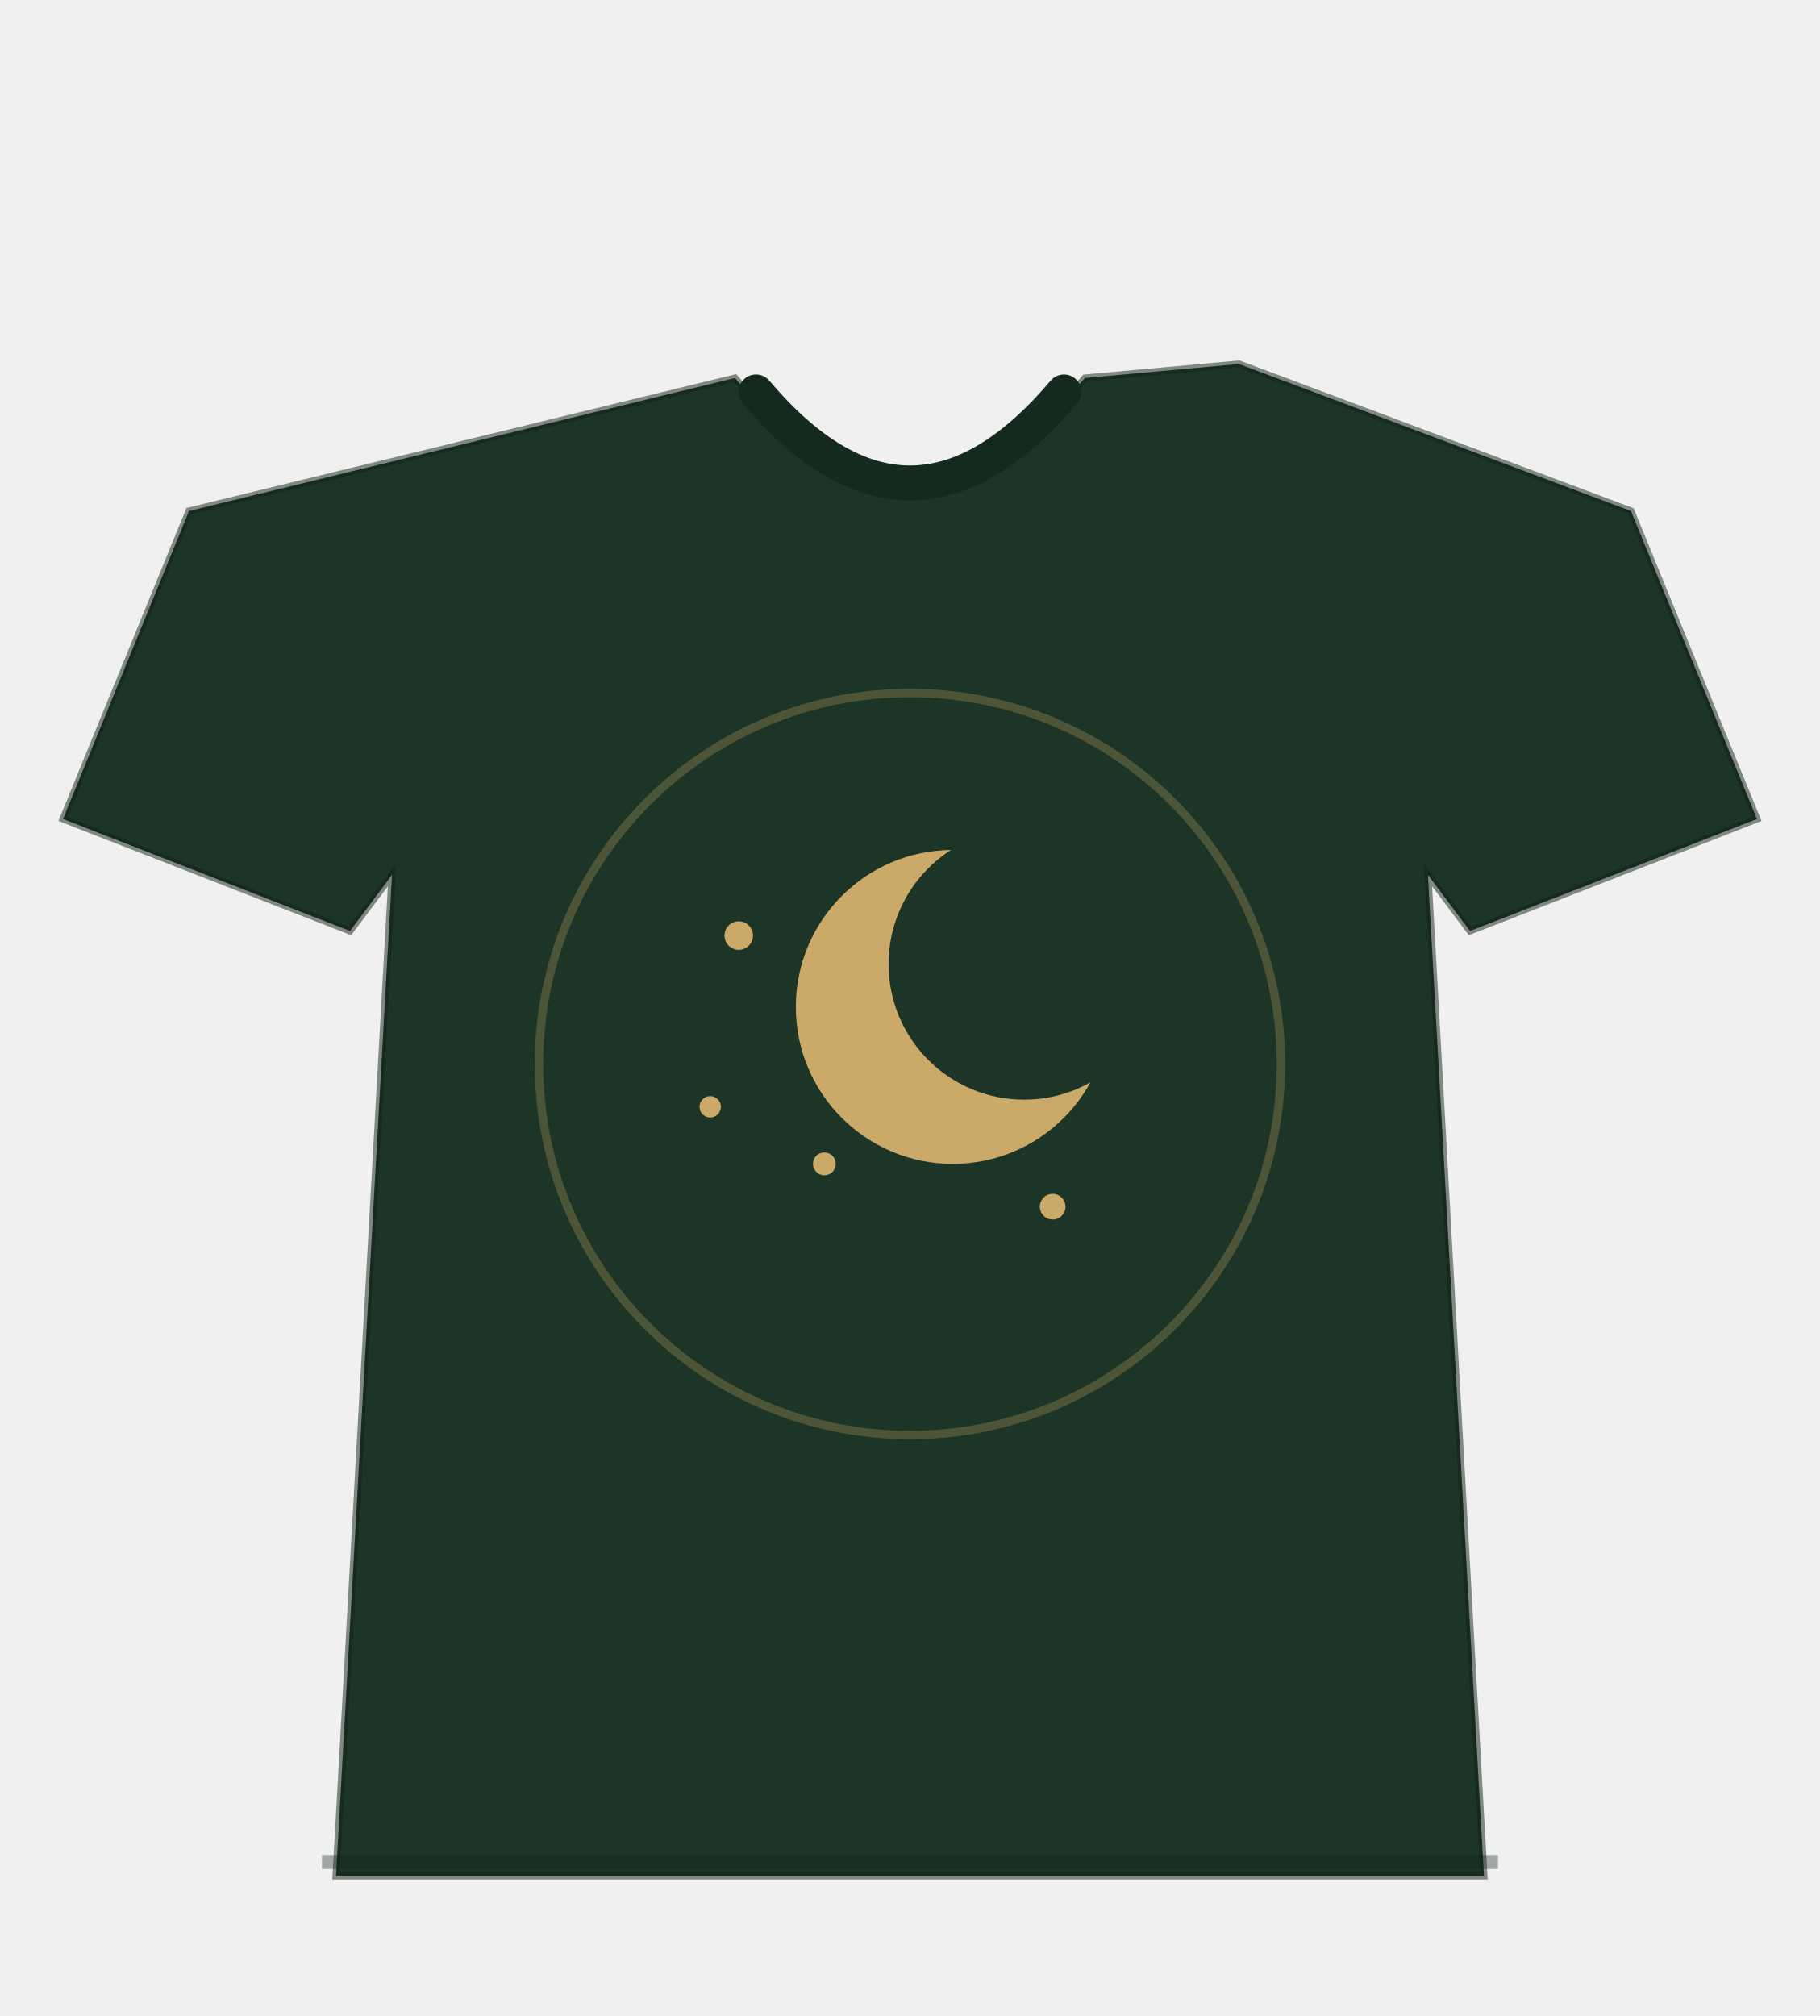
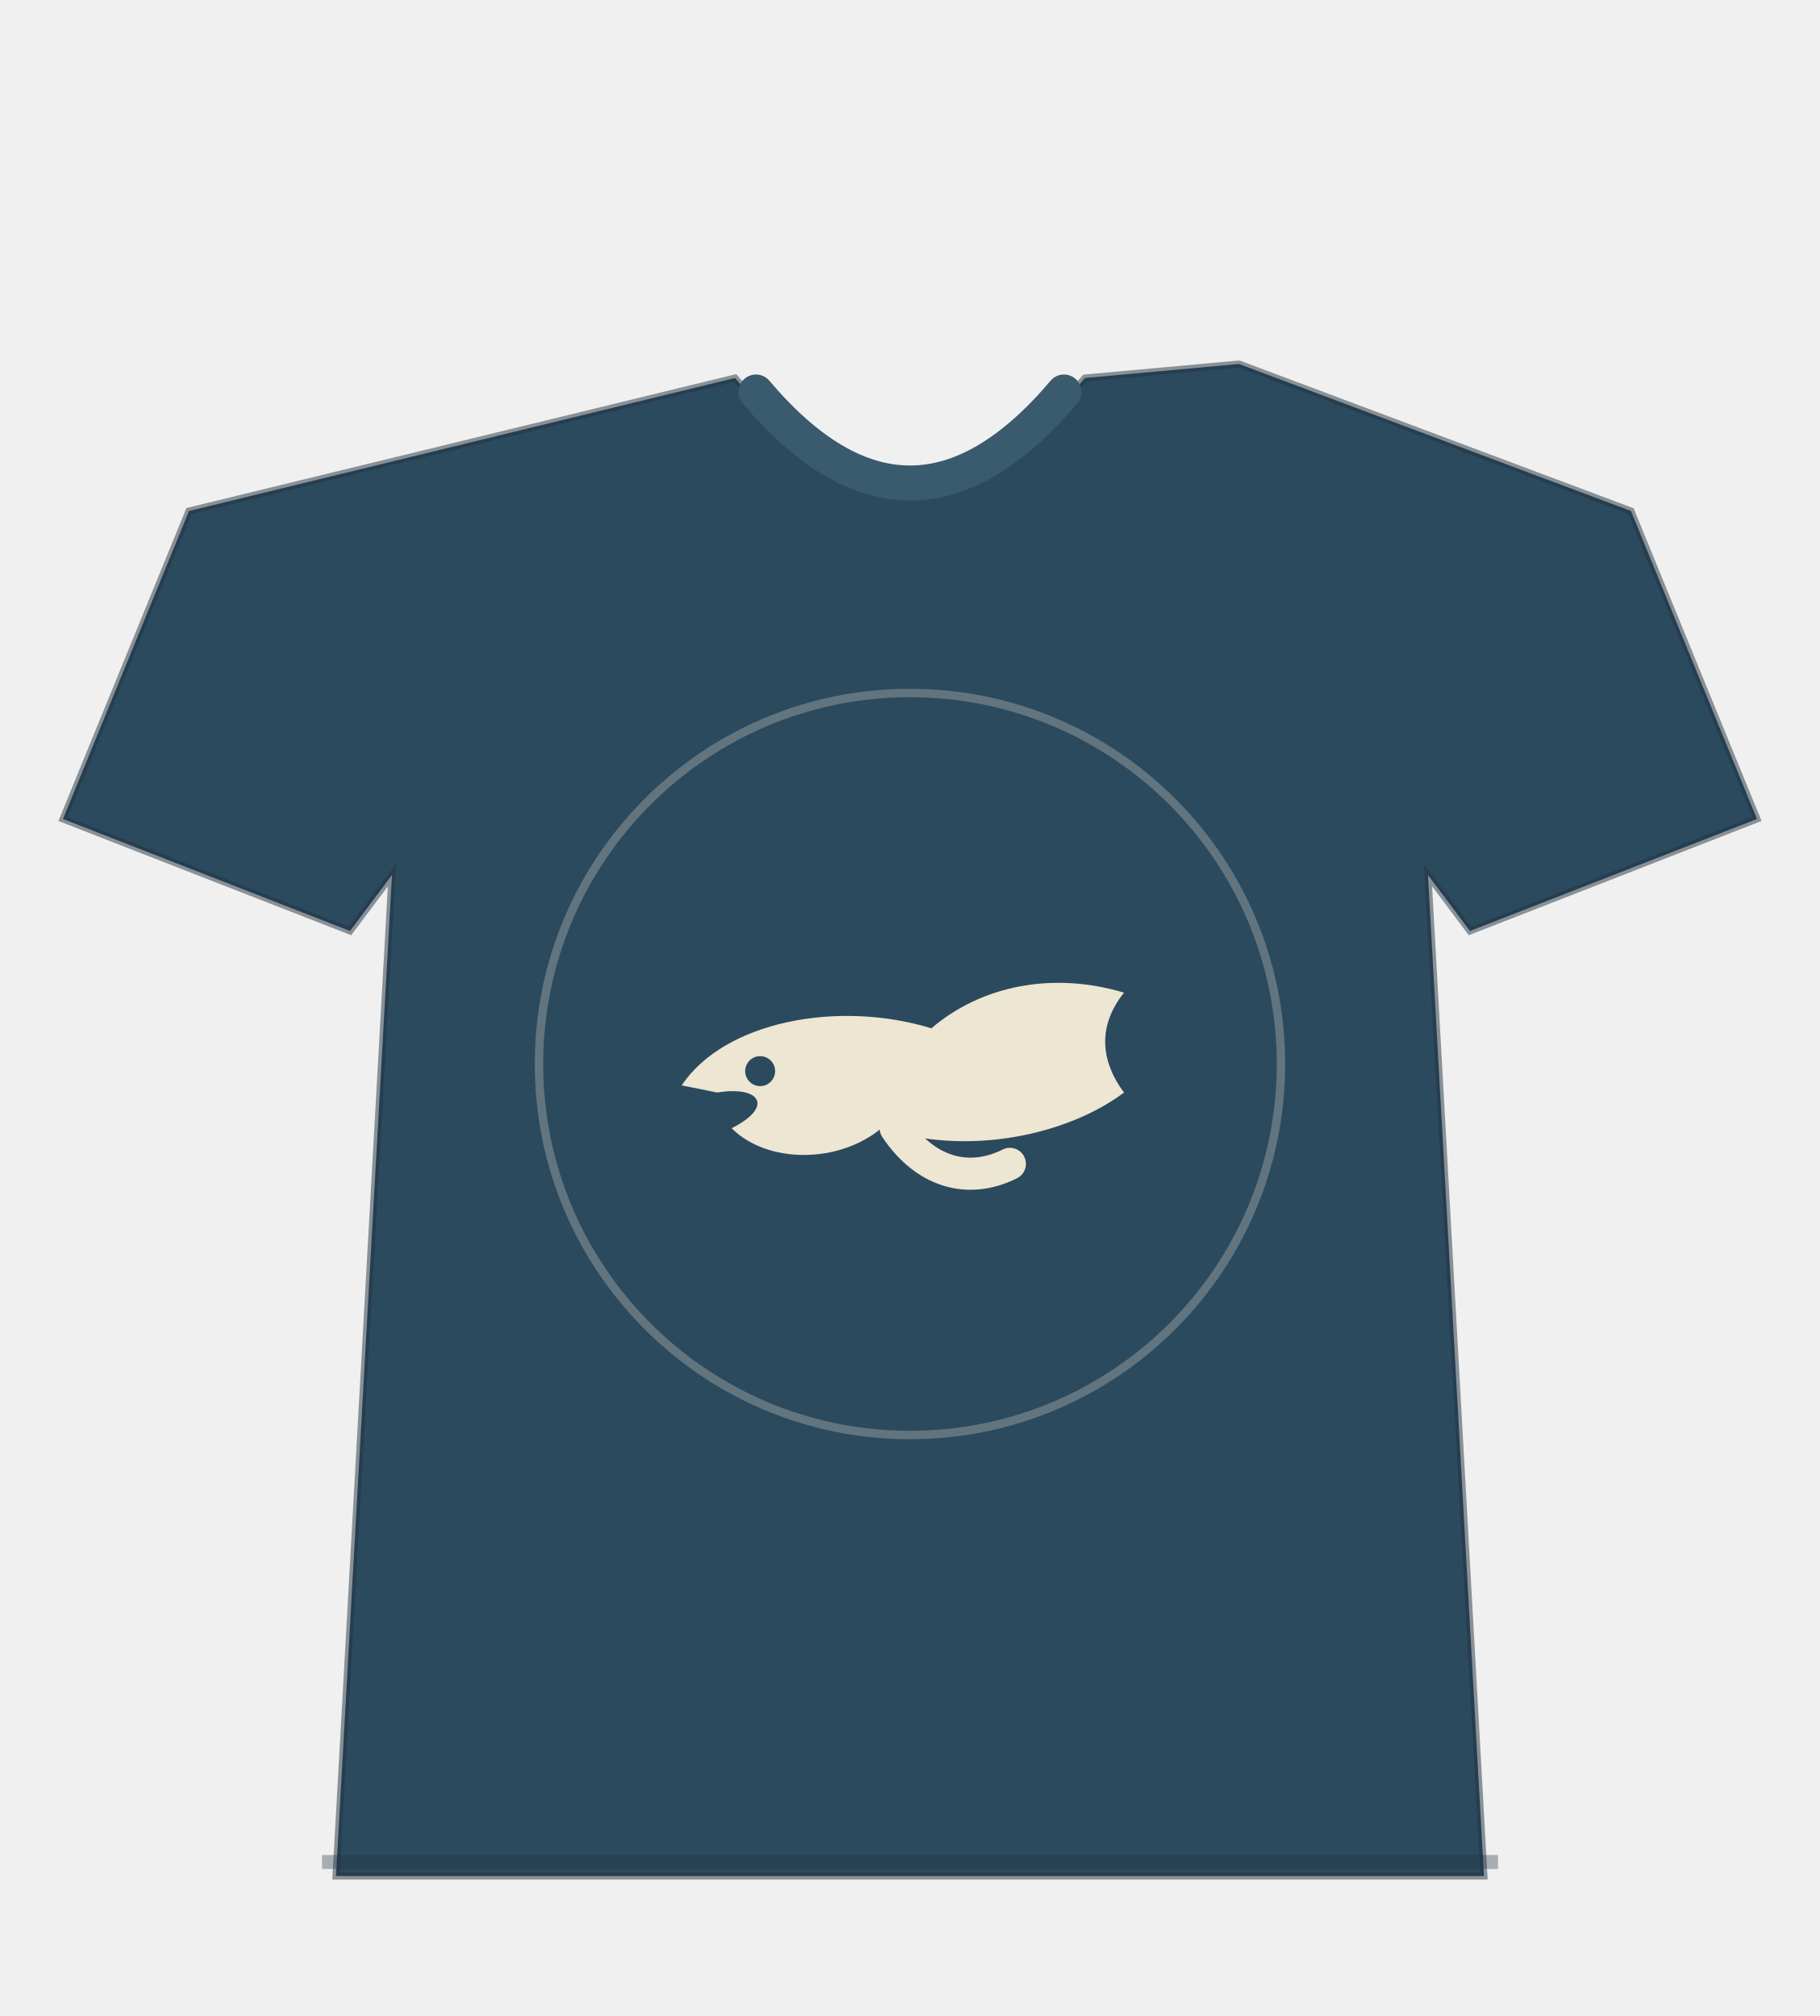
- <svg xmlns="http://www.w3.org/2000/svg" viewBox="0 0 260 288" role="img" aria-label="Camiseta A&amp;M">
-   <path d="M105,54 Q130,83 155,54 L177,52 L233,73 L251,117 L210,133 L204,125 L212,268 L48,268 L56,125 L50,133 L9,117 L27,73 Z" fill="#1c3527" />
-   <path d="M105,54 Q130,83 155,54 L177,52 L233,73 L251,117 L210,133 L204,125 L212,268 L48,268 L56,125 L50,133 L9,117 L27,73 Z" fill="none" stroke="#0f2016" stroke-width="1" opacity=".5" />
-   <path d="M46,266 L214,266" stroke="#0f2016" stroke-width="2" opacity=".35" />
-   <path d="M108,56 Q130,82 152,56" fill="none" stroke="#152a1e" stroke-width="5" stroke-linecap="round" />
+ <svg xmlns="http://www.w3.org/2000/svg" viewBox="0 0 260 288" role="img" aria-label="Camiseta Ballena">
+   <path d="M105,54 Q130,83 155,54 L177,52 L233,73 L251,117 L210,133 L204,125 L212,268 L48,268 L56,125 L50,133 L9,117 L27,73 Z" fill="#2C4A5E" />
+   <path d="M105,54 Q130,83 155,54 L177,52 L233,73 L251,117 L210,133 L204,125 L212,268 L48,268 L56,125 L50,133 L9,117 L27,73 Z" fill="none" stroke="#20323f" stroke-width="1" opacity=".5" />
+   <path d="M46,266 L214,266" stroke="#20323f" stroke-width="2" opacity=".35" />
+   <path d="M108,56 Q130,82 152,56" fill="none" stroke="#3a5a6e" stroke-width="5" stroke-linecap="round" />
  <clipPath id="pc">
    <circle cx="130" cy="152" r="53" />
  </clipPath>
  <g clip-path="url(#pc)">
    <svg x="77" y="99" width="106" height="106" viewBox="0 0 104 104">
-       <defs>
-         <mask id="cr">
-           <rect width="104" height="104" fill="#000" />
-           <circle cx="58" cy="44" r="22" fill="#fff" />
-           <circle cx="68" cy="38" r="19" fill="#000" />
-         </mask>
-       </defs>
-       <rect width="104" height="104" fill="#cba968" mask="url(#cr)" />
-       <g fill="#cba968">
-         <circle cx="28" cy="34" r="2" />
-         <circle cx="40" cy="66" r="1.6" />
-         <circle cx="72" cy="72" r="1.8" />
-         <circle cx="24" cy="58" r="1.5" />
-         <path d="M50,50 l1.6,4 4,1.6 -4,1.6 -1.6,4 -1.6,-4 -4,-1.6 4,-1.6 z" />
-       </g>
+       <path d="M20 55 C26 46 42 43 55 47 C62 41 72 39 82 42 C78 47 79 52 82 56 C74 62 60 65 48 61 C42 66 32 66 27 61 C33 58 31 55 25 56 Z" fill="#EDE6D3" />
+       <path d="M50 61 C54 67 60 69 66 66" fill="none" stroke="#EDE6D3" stroke-width="4.5" stroke-linecap="round" />
+       <circle cx="31" cy="53" r="2.1" fill="#2C4A5E" />
    </svg>
  </g>
-   <circle cx="130" cy="152" r="53" fill="none" stroke="#cba968" stroke-width="1.2" opacity=".28" />
+   <circle cx="130" cy="152" r="53" fill="none" stroke="#EDE6D3" stroke-width="1.2" opacity=".28" />
</svg>
